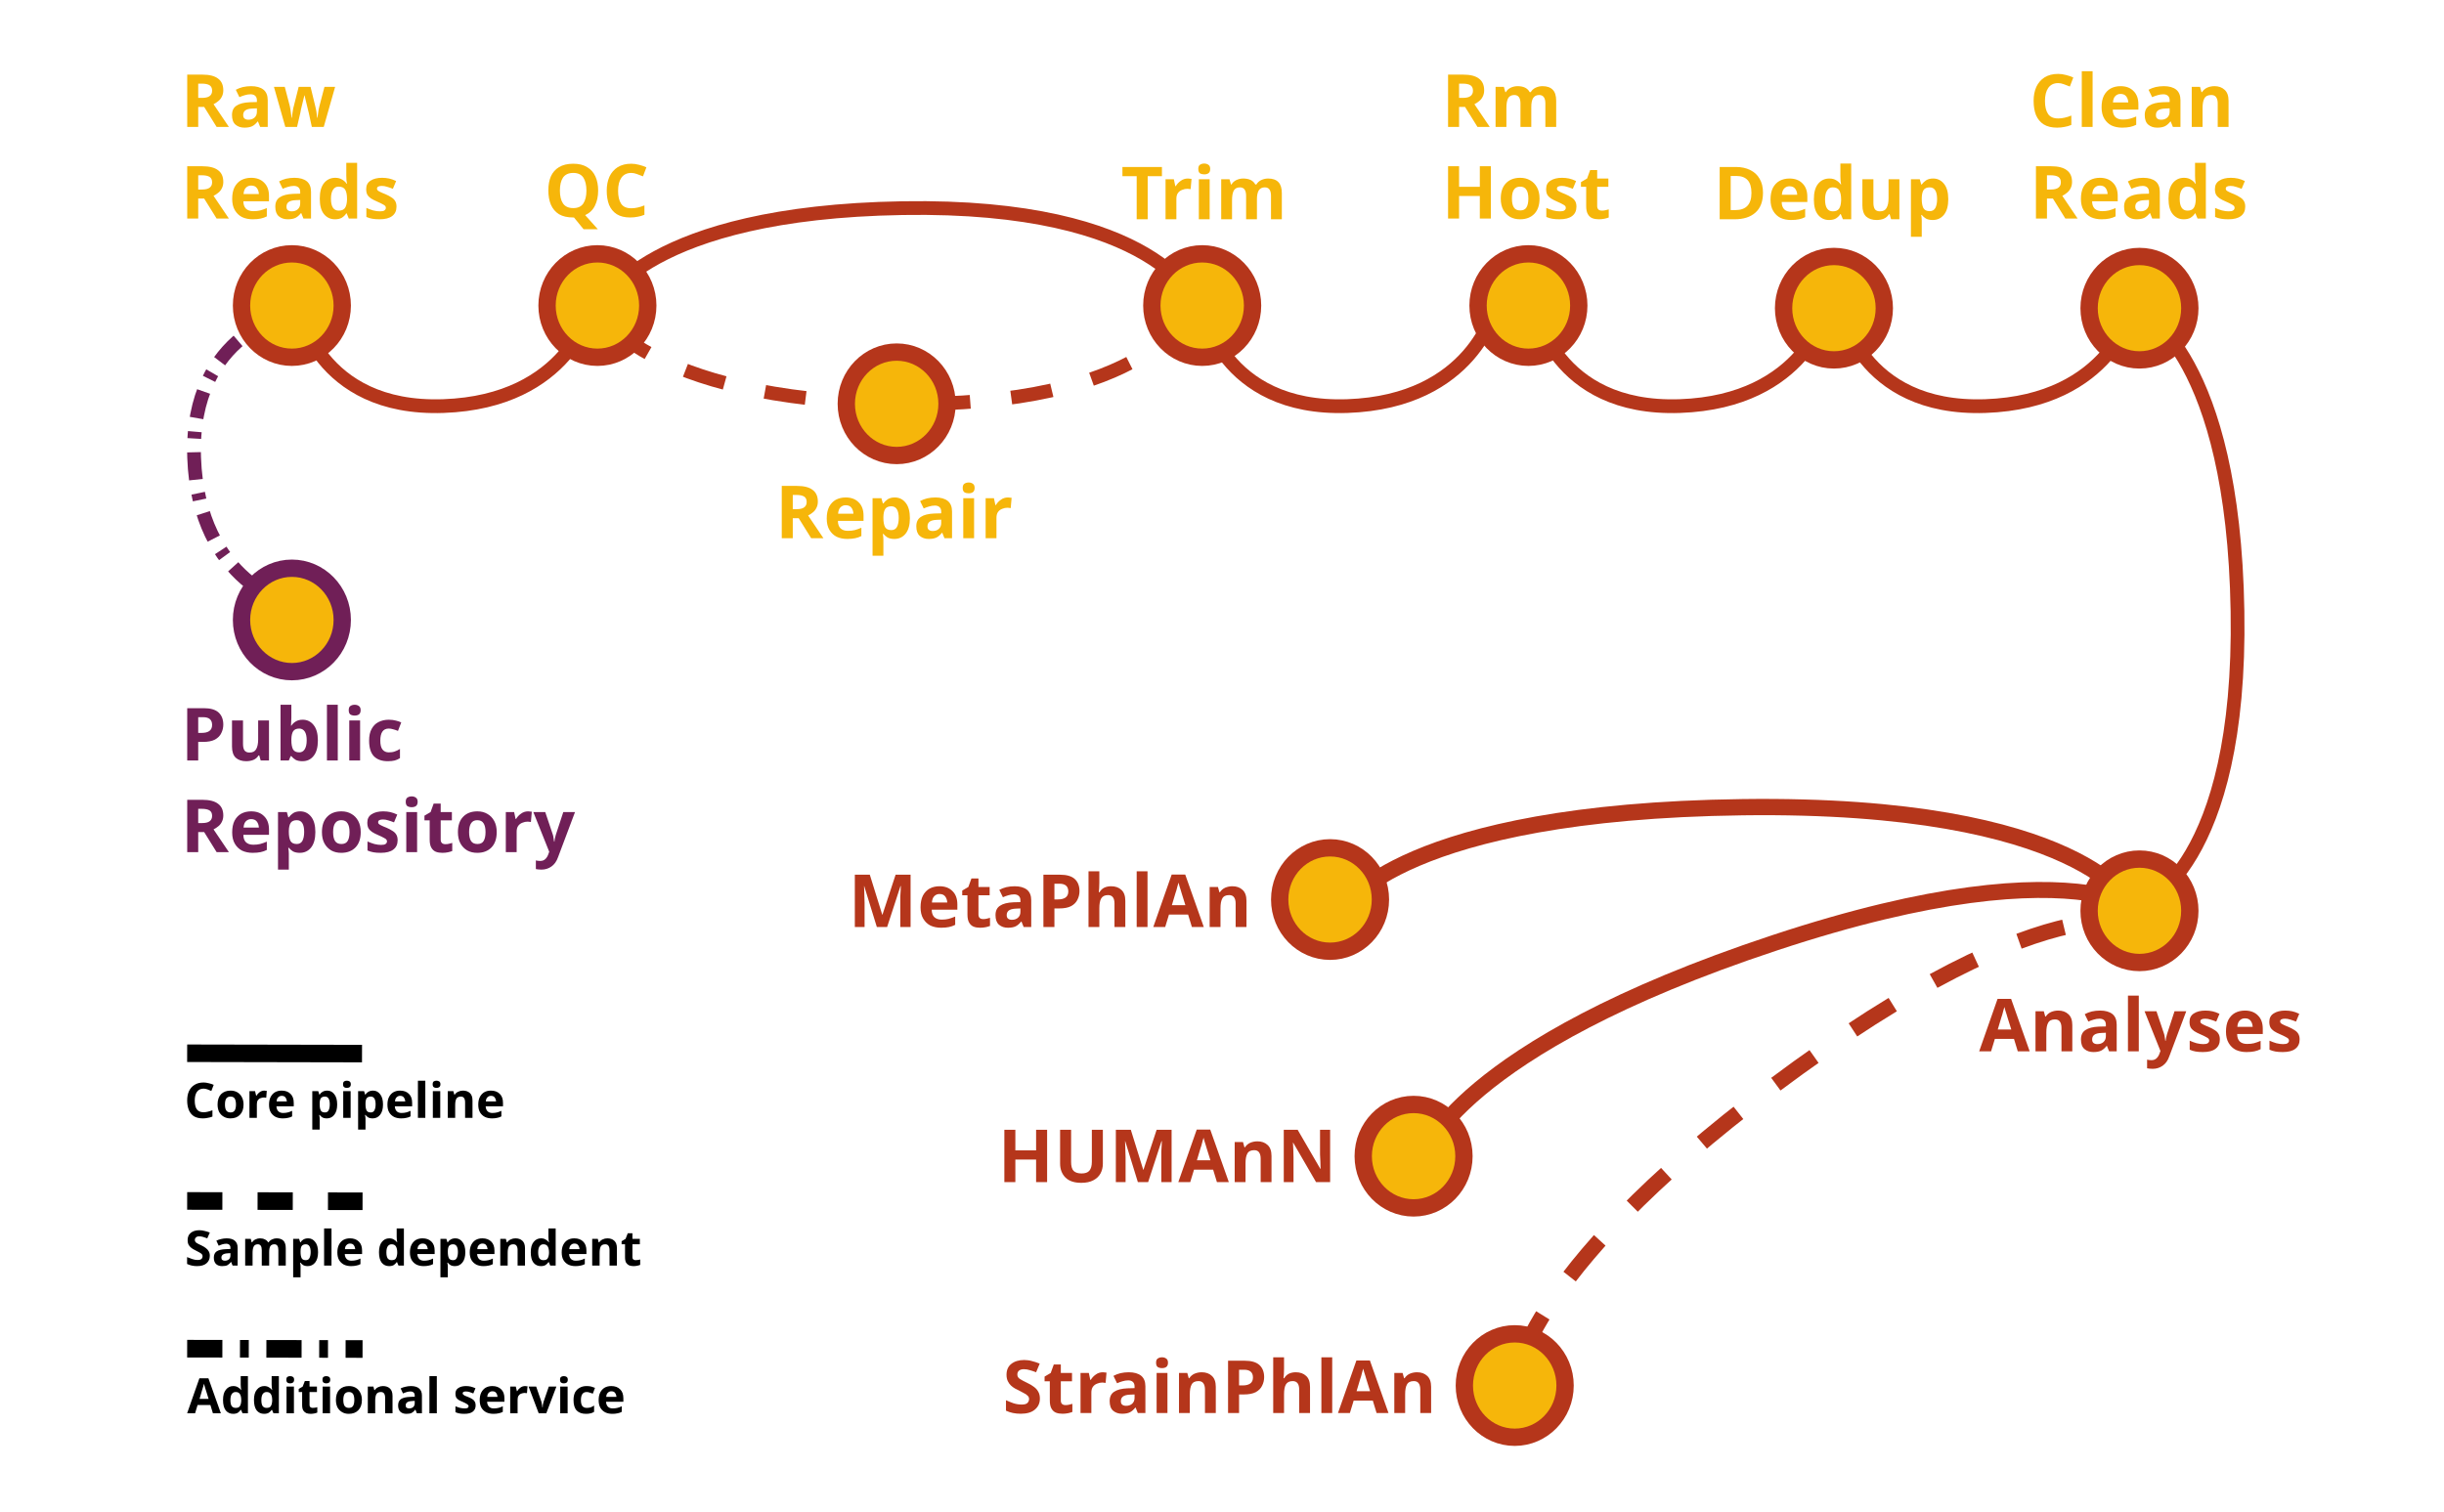
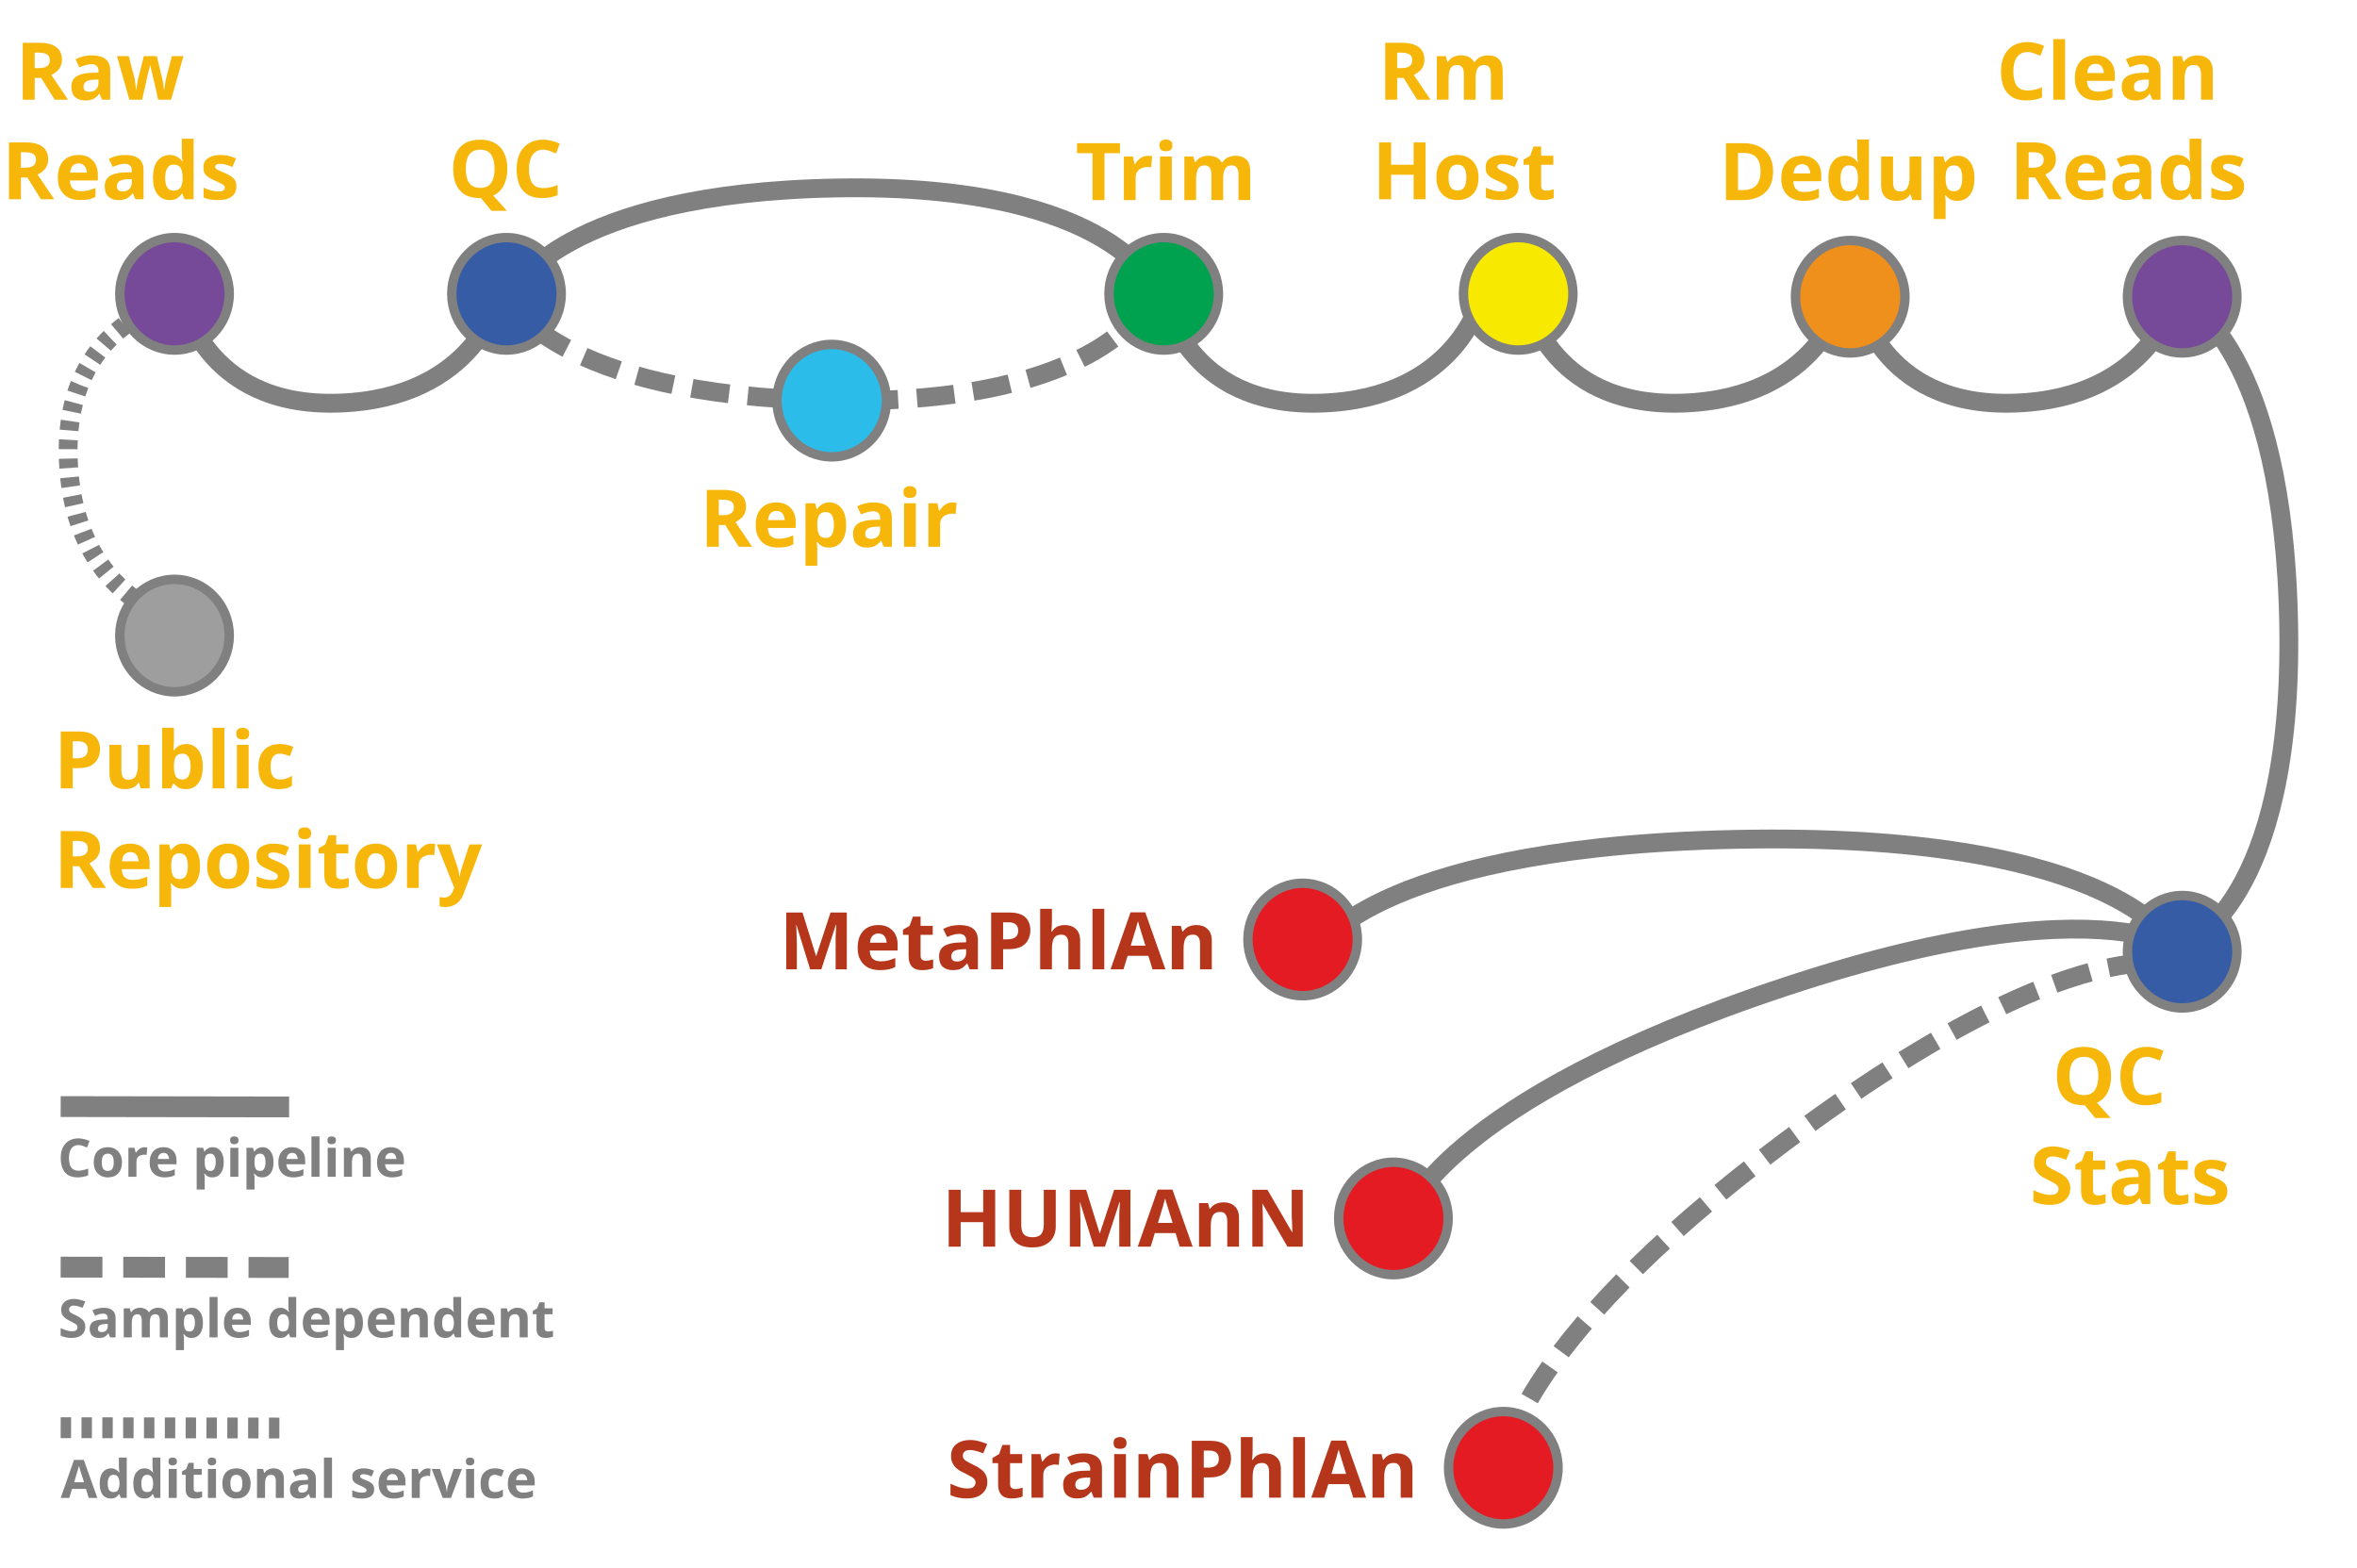
- <svg xmlns="http://www.w3.org/2000/svg" width="211.667mm" height="130.969mm" viewBox="0 0 211.667 130.969" version="1.1" id="svg1" xml:space="preserve">
+ <svg xmlns="http://www.w3.org/2000/svg" width="187.855mm" height="124.946mm" viewBox="0 0 187.855 124.946" version="1.1" id="svg1" xml:space="preserve">
  <defs id="defs1">
    <clipPath clipPathUnits="userSpaceOnUse" id="clipPath2-8">
      <path d="M 0,900 H 1300 V 0 H 0 Z" transform="translate(-473.0861,-407.972)" id="path2-9" />
    </clipPath>
    <clipPath clipPathUnits="userSpaceOnUse" id="clipPath4-7">
      <path d="M 0,900 H 1300 V 0 H 0 Z" id="path4-3" />
    </clipPath>
    <clipPath clipPathUnits="userSpaceOnUse" id="clipPath6-6">
      <path d="M 0,900 H 1300 V 0 H 0 Z" id="path6-1" />
    </clipPath>
    <clipPath clipPathUnits="userSpaceOnUse" id="clipPath6-0-2">
      <path d="M 0,900 H 1300 V 0 H 0 Z" id="path6-9-9" />
    </clipPath>
    <clipPath clipPathUnits="userSpaceOnUse" id="clipPath8-3">
      <path d="M 0,900 H 1300 V 0 H 0 Z" transform="translate(-567.837,-434.6137)" id="path8-1" />
    </clipPath>
    <clipPath clipPathUnits="userSpaceOnUse" id="clipPath10-9">
      <path d="M 0,900 H 1300 V 0 H 0 Z" id="path10-4" />
    </clipPath>
    <clipPath clipPathUnits="userSpaceOnUse" id="clipPath12-7">
      <path d="M 0,900 H 1300 V 0 H 0 Z" transform="translate(-655.4367,-435.0991)" id="path12-8" />
    </clipPath>
    <clipPath clipPathUnits="userSpaceOnUse" id="clipPath14-4">
      <path d="M 0,900 H 1300 V 0 H 0 Z" transform="translate(-696.0299,-469.5563)" id="path14-5" />
    </clipPath>
    <clipPath clipPathUnits="userSpaceOnUse" id="clipPath16-0">
      <path d="M 0,900 H 1300 V 0 H 0 Z" id="path16-3" />
    </clipPath>
    <clipPath clipPathUnits="userSpaceOnUse" id="clipPath18-6">
      <path d="M 0,900 H 1300 V 0 H 0 Z" transform="translate(-802.106,-451.5996)" id="path18-1" />
    </clipPath>
    <clipPath clipPathUnits="userSpaceOnUse" id="clipPath20-0">
      <path d="M 0,900 H 1300 V 0 H 0 Z" transform="translate(-857.7101,-450.5596)" id="path20-6" />
    </clipPath>
    <clipPath clipPathUnits="userSpaceOnUse" id="clipPath2-8-8">
      <path d="M 0,900 H 1300 V 0 H 0 Z" transform="translate(-473.0861,-407.972)" id="path2-9-4" />
    </clipPath>
    <clipPath clipPathUnits="userSpaceOnUse" id="clipPath4-7-8">
      <path d="M 0,900 H 1300 V 0 H 0 Z" id="path4-3-1" />
    </clipPath>
    <clipPath clipPathUnits="userSpaceOnUse" id="clipPath6-6-0">
      <path d="M 0,900 H 1300 V 0 H 0 Z" id="path6-1-3" />
    </clipPath>
    <clipPath clipPathUnits="userSpaceOnUse" id="clipPath6-0-2-0">
      <path d="M 0,900 H 1300 V 0 H 0 Z" id="path6-9-9-4" />
    </clipPath>
  </defs>
-   <g id="layer1" transform="translate(-3.328767,-3.328767)">
-     <text xml:space="preserve" style="font-weight:bold;font-size:6.35px;font-family:sans-serif;-inkscape-font-specification:'sans-serif Bold';text-align:start;writing-mode:lr-tb;direction:ltr;text-anchor:start;fill:#f6b60a;fill-opacity:1;stroke:none;stroke-width:1.5;stroke-dasharray:none;stroke-opacity:1" x="18.965" y="14.324" id="text1">
-       <tspan id="tspan1" style="fill:#f6b60a;fill-opacity:1;stroke:none;stroke-width:1.5" x="18.965" y="14.324">Raw</tspan>
-       <tspan style="fill:#f6b60a;fill-opacity:1;stroke:none;stroke-width:1.5" x="18.965" y="22.261" id="tspan4">Reads</tspan>
+   <g id="layer1" transform="translate(-14.69923,-6.380153)">
+     <text xml:space="preserve" style="font-weight:bold;font-size:6.35px;font-family:sans-serif;-inkscape-font-specification:'sans-serif Bold';text-align:start;writing-mode:lr-tb;direction:ltr;text-anchor:start;fill:#f6b60a;fill-opacity:1;stroke:none;stroke-width:1.5;stroke-dasharray:none;stroke-opacity:1" x="28.442" y="14.324" id="text1">
+       <tspan id="tspan1" style="text-align:center;text-anchor:middle;fill:#f6b60a;fill-opacity:1;stroke:none;stroke-width:1.5" x="28.442" y="14.324">Raw</tspan>
+       <tspan style="text-align:center;text-anchor:middle;fill:#f6b60a;fill-opacity:1;stroke:none;stroke-width:1.5" x="28.442" y="22.261" id="tspan4">Reads</tspan>
    </text>
    <text xml:space="preserve" style="font-weight:bold;font-size:6.35px;font-family:sans-serif;-inkscape-font-specification:'sans-serif Bold';text-align:start;writing-mode:lr-tb;direction:ltr;text-anchor:start;fill:#f6b60a;fill-opacity:1;stroke:none;stroke-width:1.5;stroke-dasharray:none;stroke-opacity:1" x="50.445" y="22.103" id="text1-0">
      <tspan id="tspan1-6" style="fill:#f6b60a;fill-opacity:1;stroke:none;stroke-width:1.5" x="50.445" y="22.103">QC</tspan>
    </text>
-     <text xml:space="preserve" style="font-weight:bold;font-size:6.35px;font-family:sans-serif;-inkscape-font-specification:'sans-serif Bold';text-align:start;writing-mode:lr-tb;direction:ltr;text-anchor:start;fill:#701f57;fill-opacity:1;stroke:none;stroke-width:1.5;stroke-dasharray:none;stroke-opacity:1" x="18.965" y="69.205" id="text1-0-6-7">
-       <tspan id="tspan1-6-8-5" style="fill:#701f57;fill-opacity:1;stroke:none;stroke-width:1.5" x="18.965" y="69.205">Public</tspan>
-       <tspan style="fill:#701f57;fill-opacity:1;stroke:none;stroke-width:1.5" x="18.965" y="77.143" id="tspan1820">Repository</tspan>
+     <text xml:space="preserve" style="font-weight:bold;font-size:6.35px;font-family:sans-serif;-inkscape-font-specification:'sans-serif Bold';text-align:start;writing-mode:lr-tb;direction:ltr;text-anchor:start;fill:#f6b60a;fill-opacity:1;stroke:none;stroke-width:1.5;stroke-dasharray:none;stroke-opacity:1" x="18.965" y="69.205" id="text1-0-6-7">
+       <tspan id="tspan1-6-8-5" style="fill:#f6b60a;fill-opacity:1;stroke:none;stroke-width:1.5" x="18.965" y="69.205">Public</tspan>
+       <tspan style="fill:#f6b60a;fill-opacity:1;stroke:none;stroke-width:1.5" x="18.965" y="77.143" id="tspan1820">Repository</tspan>
    </text>
-     <text xml:space="preserve" style="font-weight:bold;font-size:6.35px;font-family:sans-serif;-inkscape-font-specification:'sans-serif Bold';text-align:start;writing-mode:lr-tb;direction:ltr;text-anchor:start;fill:#f6b60a;fill-opacity:1;stroke:none;stroke-width:1.5;stroke-dasharray:none;stroke-opacity:1" x="179.08" y="14.324" id="text1-0-6-8">
-       <tspan id="tspan1-6-8-1" style="fill:#f6b60a;fill-opacity:1;stroke:none;stroke-width:1.5" x="179.08" y="14.324">Clean</tspan>
-       <tspan style="fill:#f6b60a;fill-opacity:1;stroke:none;stroke-width:1.5" x="179.08" y="22.261" id="tspan5">Reads</tspan>
+     <text xml:space="preserve" style="font-weight:bold;font-size:6.35px;font-family:sans-serif;-inkscape-font-specification:'sans-serif Bold';text-align:start;writing-mode:lr-tb;direction:ltr;text-anchor:start;fill:#f6b60a;fill-opacity:1;stroke:none;stroke-width:1.5;stroke-dasharray:none;stroke-opacity:1" x="188.456" y="14.324" id="text1-0-6-8">
+       <tspan id="tspan1-6-8-1" style="text-align:center;text-anchor:middle;fill:#f6b60a;fill-opacity:1;stroke:none;stroke-width:1.5" x="188.456" y="14.324">Clean</tspan>
+       <tspan style="text-align:center;text-anchor:middle;fill:#f6b60a;fill-opacity:1;stroke:none;stroke-width:1.5" x="188.456" y="22.261" id="tspan5">Reads</tspan>
    </text>
    <text xml:space="preserve" style="font-weight:bold;font-size:6.35px;font-family:sans-serif;-inkscape-font-specification:'sans-serif Bold';text-align:start;writing-mode:lr-tb;direction:ltr;text-anchor:start;fill:#b5361b;fill-opacity:1;stroke:none;stroke-width:1.5;stroke-dasharray:none;stroke-opacity:1" x="76.786" y="83.633" id="text1-0-6-8-5">
      <tspan id="tspan1-6-8-1-7" style="fill:#b5361b;fill-opacity:1;stroke:none;stroke-width:1.5" x="76.786" y="83.633">MetaPhlAn</tspan>
    </text>
    <text xml:space="preserve" style="font-weight:bold;font-size:6.35px;font-family:sans-serif;-inkscape-font-specification:'sans-serif Bold';text-align:start;writing-mode:lr-tb;direction:ltr;text-anchor:start;fill:#b5361b;fill-opacity:1;stroke:none;stroke-width:1.5;stroke-dasharray:none;stroke-opacity:1" x="89.735" y="105.73" id="text1-0-6-8-5-9">
      <tspan id="tspan1-6-8-1-7-7" style="fill:#b5361b;fill-opacity:1;stroke:none;stroke-width:1.5" x="89.735" y="105.73">HUMAnN</tspan>
    </text>
    <text xml:space="preserve" style="font-weight:bold;font-size:6.35px;font-family:sans-serif;-inkscape-font-specification:'sans-serif Bold';text-align:start;writing-mode:lr-tb;direction:ltr;text-anchor:start;fill:#b5361b;fill-opacity:1;stroke:none;stroke-width:1.5;stroke-dasharray:none;stroke-opacity:1" x="90.156" y="125.735" id="text1-0-6-8-5-9-3">
      <tspan id="tspan1-6-8-1-7-7-1" style="fill:#b5361b;fill-opacity:1;stroke:none;stroke-width:1.5" x="90.156" y="125.735">StrainPhlAn</tspan>
    </text>
    <text xml:space="preserve" style="font-weight:bold;font-size:6.35px;font-family:sans-serif;-inkscape-font-specification:'sans-serif Bold';text-align:start;writing-mode:lr-tb;direction:ltr;text-anchor:start;fill:#f6b60a;fill-opacity:1;stroke:none;stroke-width:1.5;stroke-dasharray:none;stroke-opacity:1" x="70.458" y="49.952" id="text1-0-1">
      <tspan id="tspan1-6-5" style="fill:#f6b60a;fill-opacity:1;stroke:none;stroke-width:1.5" x="70.458" y="49.952">Repair</tspan>
    </text>
-     <text xml:space="preserve" style="font-weight:bold;font-size:6.35px;font-family:sans-serif;-inkscape-font-specification:'sans-serif Bold';text-align:start;writing-mode:lr-tb;direction:ltr;text-anchor:start;fill:#f6b60a;fill-opacity:1;stroke:none;stroke-width:1.5;stroke-dasharray:none;stroke-opacity:1" x="128.166" y="14.324" id="text1-0-1-5-5">
-       <tspan id="tspan1-6-5-6-2" style="fill:#f6b60a;fill-opacity:1;stroke:none;stroke-width:1.5" x="128.166" y="14.324">Rm</tspan>
-       <tspan style="fill:#f6b60a;fill-opacity:1;stroke:none;stroke-width:1.5" x="128.166" y="22.261" id="tspan2">Host</tspan>
+     <text xml:space="preserve" style="font-weight:bold;font-size:6.35px;font-family:sans-serif;-inkscape-font-specification:'sans-serif Bold';text-align:start;writing-mode:lr-tb;direction:ltr;text-anchor:start;fill:#f6b60a;fill-opacity:1;stroke:none;stroke-width:1.5;stroke-dasharray:none;stroke-opacity:1" x="135.516" y="14.324" id="text1-0-1-5-5">
+       <tspan id="tspan1-6-5-6-2" style="text-align:center;text-anchor:middle;fill:#f6b60a;fill-opacity:1;stroke:none;stroke-width:1.5" x="135.516" y="14.324">Rm</tspan>
+       <tspan style="text-align:center;text-anchor:middle;fill:#f6b60a;fill-opacity:1;stroke:none;stroke-width:1.5" x="135.516" y="22.261" id="tspan2">Host</tspan>
    </text>
    <text xml:space="preserve" style="font-weight:bold;font-size:6.35px;font-family:sans-serif;-inkscape-font-specification:'sans-serif Bold';text-align:start;writing-mode:lr-tb;direction:ltr;text-anchor:start;fill:#f6b60a;fill-opacity:1;stroke:none;stroke-width:1.5;stroke-dasharray:none;stroke-opacity:1" x="151.686" y="22.325" id="text3">
      <tspan id="tspan3" style="fill:#f6b60a;fill-opacity:1;stroke-width:1.5" x="151.686" y="22.325">Dedup</tspan>
    </text>
-     <text xml:space="preserve" style="font-weight:bold;font-size:6.35px;font-family:sans-serif;-inkscape-font-specification:'sans-serif Bold';text-align:start;writing-mode:lr-tb;direction:ltr;text-anchor:start;fill:#b5361b;fill-opacity:1;stroke:none;stroke-width:1.5;stroke-dasharray:none;stroke-opacity:1" x="174.74" y="94.401" id="text3-9">
-       <tspan id="tspan3-2" style="fill:#b5361b;fill-opacity:1;stroke-width:1.5" x="174.74" y="94.401">Analyses</tspan>
+     <text xml:space="preserve" style="font-weight:bold;font-size:6.35px;font-family:sans-serif;-inkscape-font-specification:'sans-serif Bold';text-align:start;writing-mode:lr-tb;direction:ltr;text-anchor:start;fill:#f6b60a;fill-opacity:1;stroke:none;stroke-width:1.5;stroke-dasharray:none;stroke-opacity:1" x="188.596" y="94.401" id="text3-9">
+       <tspan id="tspan3-2" style="text-align:center;text-anchor:middle;fill:#f6b60a;fill-opacity:1;stroke-width:1.5" x="188.596" y="94.401">QC</tspan>
+       <tspan style="text-align:center;text-anchor:middle;fill:#f6b60a;fill-opacity:1;stroke-width:1.5" x="188.596" y="102.338" id="tspan16119">Stats</tspan>
    </text>
-     <path style="fill:none;stroke:#b5361b;stroke-width:1.191;stroke-dasharray:none;stroke-opacity:1" d="m 29.194,29.98 c 0,0 1.587,8.906 12.524,8.526 10.937,-0.38 12.769,-8.526 12.769,-8.526" id="path3-4-8-4-7" />
-     <path style="fill:none;stroke:#701f57;stroke-width:1.191;stroke-dasharray:2.382, 1.191, 0.595, 1.191;stroke-dashoffset:0;stroke-opacity:1" d="m 28.668,30.436 c 0,0 -8.906,1.587 -8.526,12.524 0.38,10.937 8.526,12.769 8.526,12.769" id="path3-4-8-4-7-2" />
-     <path style="fill:none;stroke:#b5361b;stroke-width:1.19;stroke-dasharray:3.57, 3.57;stroke-dashoffset:0;stroke-opacity:1" d="m 106.351,30.07 c 0,0 -3.217,8.604 -25.393,8.236 C 58.783,37.939 55.068,30.07 55.068,30.07" id="path3-4-8-4-7-93-6" />
-     <path style="fill:none;stroke:#b5361b;stroke-width:1.19;stroke-dasharray:none;stroke-dashoffset:0;stroke-opacity:1" d="m 106.889,29.595 c 0,0 -3.217,-8.604 -25.393,-8.236 -22.176,0.368 -25.891,8.236 -25.891,8.236" id="path3-4-8-4-7-93-6-0" />
-     <path style="fill:none;stroke:#b5361b;stroke-width:1.19;stroke-dasharray:none;stroke-dashoffset:0;stroke-opacity:1" d="m 188.875,81.671 c 0,0 8.604,-3.217 8.236,-25.393 -0.368,-22.176 -8.236,-25.891 -8.236,-25.891" id="path3-4-8-4-7-93-6-0-8" />
-     <path style="fill:none;stroke:#b5361b;stroke-width:1.191;stroke-dasharray:none;stroke-opacity:1" d="m 107.49,29.98 c 0,0 1.587,8.906 12.524,8.526 10.937,-0.38 12.769,-8.526 12.769,-8.526" id="path3-4-8-4-7-9" />
-     <path style="fill:none;stroke:#b5361b;stroke-width:1.409;stroke-dasharray:none;stroke-dashoffset:0;stroke-opacity:1" d="m 188.007,81.839 c 0,0 -4.276,-8.969 -33.756,-8.586 -29.479,0.383 -34.417,8.586 -34.417,8.586" id="path3-4-8-4-7-0-9-4" />
-     <path style="fill:none;stroke:#b5361b;stroke-width:1.385;stroke-dasharray:none;stroke-dashoffset:0;stroke-opacity:1" d="m 190.582,83.219 c 0,0 -5.968,-7.349 -33.554,1.781 -27.586,9.13 -30.434,18.482 -30.434,18.482" id="path3-4-8-4-7-0-9-4-3" />
-     <path style="fill:none;stroke:#b5361b;stroke-width:1.361;stroke-dasharray:4.084, 4.084;stroke-dashoffset:0;stroke-opacity:1" d="m 190.085,83.834 c 0,0 -7.137,-5.265 -30.988,11.966 -23.852,17.231 -24.532,27.119 -24.532,27.119" id="path3-4-8-4-7-0-9-4-3-0" />
-     <ellipse style="fill:#f6b60a;fill-opacity:1;stroke:#b5361b;stroke-width:1.5;stroke-dasharray:none;stroke-opacity:1" id="path1-62" cx="28.608" cy="29.797" rx="4.362" ry="4.48" />
-     <ellipse style="fill:#f6b60a;fill-opacity:1;stroke:#b5361b;stroke-width:1.5;stroke-dasharray:none;stroke-opacity:1" id="path1-3" cx="55.068" cy="29.797" rx="4.362" ry="4.48" />
-     <ellipse style="fill:#f6b60a;fill-opacity:1;stroke:#b5361b;stroke-width:1.5;stroke-dasharray:none;stroke-opacity:1" id="path1-3-6" cx="107.447" cy="29.797" rx="4.362" ry="4.48" />
-     <ellipse style="fill:#f6b60a;fill-opacity:1;stroke:#b5361b;stroke-width:1.5;stroke-dasharray:none;stroke-opacity:1" id="path1-3-6-2" cx="80.986" cy="38.308" rx="4.362" ry="4.48" />
-     <ellipse style="fill:#f6b60a;fill-opacity:1;stroke:#b5361b;stroke-width:1.5;stroke-dasharray:none;stroke-opacity:1" id="path1-18" cx="134.513" cy="123.353" rx="4.362" ry="4.48" />
-     <ellipse style="fill:#f6b60a;fill-opacity:1;stroke:#701f57;stroke-width:1.5;stroke-dasharray:none;stroke-opacity:1" id="path1-18-6" cx="28.608" cy="57.032" rx="4.362" ry="4.48" />
-     <ellipse style="fill:#f6b60a;fill-opacity:1;stroke:#b5361b;stroke-width:1.5;stroke-dasharray:none;stroke-opacity:1" id="path1-6" cx="125.755" cy="103.485" rx="4.362" ry="4.48" />
-     <ellipse style="fill:#f6b60a;fill-opacity:1;stroke:#b5361b;stroke-width:1.5;stroke-dasharray:none;stroke-opacity:1" id="path1-19" cx="118.521" cy="81.252" rx="4.362" ry="4.48" />
-     <text xml:space="preserve" style="font-weight:bold;font-size:4.233px;font-family:sans-serif;-inkscape-font-specification:'sans-serif Bold';text-align:start;writing-mode:lr-tb;direction:ltr;text-anchor:start;fill:#000000;stroke:none;stroke-width:1.5;stroke-dasharray:none;stroke-opacity:1" x="19.291" y="100.161" id="text1-0-6-8-0">
-       <tspan id="tspan1-6-8-1-4" style="font-size:4.233px;fill:#000000;stroke:none;stroke-width:1.5" x="19.291" y="100.161">Core pipeline</tspan>
+     <path style="fill:none;stroke:#808080;stroke-width:1.5;stroke-dasharray:none;stroke-opacity:1" d="m 29.194,29.98 c 0,0 1.587,8.906 12.524,8.526 10.937,-0.38 12.769,-8.526 12.769,-8.526" id="path3-4-8-4-7" />
+     <path style="fill:none;stroke:#808080;stroke-width:1.5;stroke-dasharray:0.75, 0.75;stroke-dashoffset:0;stroke-opacity:1" d="m 28.668,30.436 c 0,0 -8.906,1.587 -8.526,12.524 0.38,10.937 8.526,12.769 8.526,12.769" id="path3-4-8-4-7-2" />
+     <path style="fill:none;stroke:#808080;stroke-width:1.5;stroke-dasharray:3, 1.5;stroke-dashoffset:0;stroke-opacity:1" d="m 106.351,30.07 c 0,0 -3.217,8.604 -25.393,8.236 C 58.783,37.939 55.068,30.07 55.068,30.07" id="path3-4-8-4-7-93-6" />
+     <path style="fill:none;stroke:#808080;stroke-width:1.5;stroke-dasharray:none;stroke-dashoffset:0;stroke-opacity:1" d="m 106.889,29.595 c 0,0 -3.217,-8.604 -25.393,-8.236 -22.176,0.368 -25.891,8.236 -25.891,8.236" id="path3-4-8-4-7-93-6-0" />
+     <path style="fill:none;stroke:#808080;stroke-width:1.5;stroke-dasharray:none;stroke-dashoffset:0;stroke-opacity:1" d="m 188.875,81.671 c 0,0 8.604,-3.217 8.236,-25.393 -0.368,-22.176 -8.236,-25.891 -8.236,-25.891" id="path3-4-8-4-7-93-6-0-8" />
+     <path style="fill:none;stroke:#808080;stroke-width:1.5;stroke-dasharray:none;stroke-opacity:1" d="m 107.49,29.98 c 0,0 1.587,8.906 12.524,8.526 10.937,-0.38 12.769,-8.526 12.769,-8.526" id="path3-4-8-4-7-9" />
+     <path style="fill:none;stroke:#808080;stroke-width:1.5;stroke-dasharray:none;stroke-dashoffset:0;stroke-opacity:1" d="m 188.007,81.839 c 0,0 -4.276,-8.969 -33.756,-8.586 -29.479,0.383 -34.417,8.586 -34.417,8.586" id="path3-4-8-4-7-0-9-4" />
+     <path style="fill:none;stroke:#808080;stroke-width:1.5;stroke-dasharray:none;stroke-dashoffset:0;stroke-opacity:1" d="m 190.582,83.219 c 0,0 -5.968,-7.349 -33.554,1.781 -27.586,9.13 -30.434,18.482 -30.434,18.482" id="path3-4-8-4-7-0-9-4-3" />
+     <path style="fill:none;stroke:#808080;stroke-width:1.5;stroke-dasharray:3, 1.5;stroke-dashoffset:0;stroke-opacity:1" d="m 190.085,83.834 c 0,0 -7.137,-5.265 -30.988,11.966 -23.852,17.231 -24.532,27.119 -24.532,27.119" id="path3-4-8-4-7-0-9-4-3-0" />
+     <ellipse style="fill:#774999;fill-opacity:1;stroke:#808080;stroke-width:0.75;stroke-dasharray:none;stroke-opacity:1" id="path1-62" cx="28.608" cy="29.797" rx="4.362" ry="4.48" />
+     <ellipse style="fill:#355ca5;fill-opacity:1;stroke:#808080;stroke-width:0.75;stroke-dasharray:none;stroke-opacity:1" id="path1-3" cx="55.068" cy="29.797" rx="4.362" ry="4.48" />
+     <ellipse style="fill:#00a14f;fill-opacity:1;stroke:#808080;stroke-width:0.75;stroke-dasharray:none;stroke-opacity:1" id="path1-3-6" cx="107.447" cy="29.797" rx="4.362" ry="4.48" />
+     <ellipse style="fill:#2bbcea;fill-opacity:1;stroke:#808080;stroke-width:0.75;stroke-dasharray:none;stroke-opacity:1" id="path1-3-6-2" cx="80.986" cy="38.308" rx="4.362" ry="4.48" />
+     <ellipse style="fill:#e41b22;fill-opacity:1;stroke:#808080;stroke-width:0.75;stroke-dasharray:none;stroke-opacity:1" id="path1-18" cx="134.513" cy="123.353" rx="4.362" ry="4.48" />
+     <ellipse style="fill:#9e9e9e;fill-opacity:1;stroke:#808080;stroke-width:0.75;stroke-dasharray:none;stroke-opacity:1" id="path1-18-6" cx="28.608" cy="57.032" rx="4.362" ry="4.48" />
+     <ellipse style="fill:#e41b22;fill-opacity:1;stroke:#808080;stroke-width:0.75;stroke-dasharray:none;stroke-opacity:1" id="path1-6" cx="125.755" cy="103.485" rx="4.362" ry="4.48" />
+     <ellipse style="fill:#e41b22;fill-opacity:1;stroke:#808080;stroke-width:0.75;stroke-dasharray:none;stroke-opacity:1" id="path1-19" cx="118.521" cy="81.252" rx="4.362" ry="4.48" />
+     <text xml:space="preserve" style="font-weight:bold;font-size:4.233px;font-family:sans-serif;-inkscape-font-specification:'sans-serif Bold';text-align:start;writing-mode:lr-tb;direction:ltr;text-anchor:start;fill:#808080;fill-opacity:1;stroke:none;stroke-width:1.5;stroke-dasharray:none;stroke-opacity:1" x="19.291" y="100.161" id="text1-0-6-8-0">
+       <tspan id="tspan1-6-8-1-4" style="font-size:4.233px;fill:#808080;fill-opacity:1;stroke:none;stroke-width:1.5" x="19.291" y="100.161">Core pipeline</tspan>
    </text>
-     <path style="fill:none;stroke:#000000;stroke-width:1.517;stroke-dasharray:none;stroke-dashoffset:0;stroke-opacity:1" d="M 19.538,94.568 34.682,94.598" id="path3" />
-     <text xml:space="preserve" style="font-weight:bold;font-size:4.233px;font-family:sans-serif;-inkscape-font-specification:'sans-serif Bold';text-align:start;writing-mode:lr-tb;direction:ltr;text-anchor:start;fill:#000000;stroke:none;stroke-width:1.5;stroke-dasharray:none;stroke-opacity:1" x="19.342" y="112.959" id="text1-0-6-8-0-7">
-       <tspan id="tspan1-6-8-1-4-7" style="font-size:4.233px;fill:#000000;stroke:none;stroke-width:1.5" x="19.342" y="112.959">Sample dependent</tspan>
+     <path style="fill:none;stroke:#808080;stroke-width:1.659;stroke-dasharray:none;stroke-dashoffset:0;stroke-opacity:1" d="m 19.535,94.568 18.207,0.029" id="path3" />
+     <text xml:space="preserve" style="font-weight:bold;font-size:4.233px;font-family:sans-serif;-inkscape-font-specification:'sans-serif Bold';text-align:start;writing-mode:lr-tb;direction:ltr;text-anchor:start;fill:#808080;fill-opacity:1;stroke:none;stroke-width:1.5;stroke-dasharray:none;stroke-opacity:1" x="19.342" y="112.959" id="text1-0-6-8-0-7">
+       <tspan id="tspan1-6-8-1-4-7" style="font-size:4.233px;fill:#808080;fill-opacity:1;stroke:none;stroke-width:1.5" x="19.342" y="112.959">Sample dependent</tspan>
    </text>
-     <path style="fill:none;stroke:#000000;stroke-width:1.525;stroke-dasharray:3.049, 3.049;stroke-dashoffset:0;stroke-opacity:1" d="m 19.538,107.363 15.19,0.029" id="path3-3" />
-     <text xml:space="preserve" style="font-weight:bold;font-size:4.233px;font-family:sans-serif;-inkscape-font-specification:'sans-serif Bold';text-align:start;writing-mode:lr-tb;direction:ltr;text-anchor:start;fill:#000000;fill-opacity:1;stroke:none;stroke-width:1.5;stroke-dasharray:none;stroke-opacity:1" x="19.537" y="125.756" id="text1-0-6-8-0-7-5">
-       <tspan id="tspan1-6-8-1-4-7-6" style="font-size:4.233px;fill:#000000;fill-opacity:1;stroke:none;stroke-width:1.5" x="19.537" y="125.756">Additional service</tspan>
+     <path style="fill:none;stroke:#808080;stroke-width:1.664;stroke-dasharray:3.327, 1.664;stroke-dashoffset:0;stroke-opacity:1" d="m 19.534,107.363 18.173,0.029" id="path3-3" />
+     <text xml:space="preserve" style="font-weight:bold;font-size:4.233px;font-family:sans-serif;-inkscape-font-specification:'sans-serif Bold';text-align:start;writing-mode:lr-tb;direction:ltr;text-anchor:start;fill:#808080;fill-opacity:1;stroke:none;stroke-width:1.5;stroke-dasharray:none;stroke-opacity:1" x="19.537" y="125.756" id="text1-0-6-8-0-7-5">
+       <tspan id="tspan1-6-8-1-4-7-6" style="font-size:4.233px;fill:#808080;fill-opacity:1;stroke:none;stroke-width:1.5" x="19.537" y="125.756">Additional service</tspan>
    </text>
-     <path style="fill:#222222;fill-opacity:1;stroke:#000000;stroke-width:1.525;stroke-dasharray:3.049, 1.525, 0.762, 1.525;stroke-dashoffset:0;stroke-opacity:1" d="m 19.538,120.16 15.19,0.029" id="path3-3-3" />
+     <path style="fill:#222222;fill-opacity:1;stroke:#808080;stroke-width:1.661;stroke-dasharray:0.83, 0.83;stroke-dashoffset:0;stroke-opacity:1" d="m 19.535,120.16 18.095,0.028" id="path3-3-3" />
    <text xml:space="preserve" style="font-weight:bold;font-size:6.35px;font-family:sans-serif;-inkscape-font-specification:'sans-serif Bold';text-align:start;writing-mode:lr-tb;direction:ltr;text-anchor:start;fill:#f6b60a;fill-opacity:1;stroke:none;stroke-width:1.5;stroke-dasharray:none;stroke-opacity:1" x="100.414" y="22.325" id="text1-0-1-5">
      <tspan id="tspan1-6-5-6" style="fill:#f6b60a;fill-opacity:1;stroke:none;stroke-width:1.5" x="100.414" y="22.325">Trim</tspan>
      <tspan style="fill:#f6b60a;fill-opacity:1;stroke:none;stroke-width:1.5" x="100.414" y="30.262" id="tspan6" />
    </text>
-     <path style="fill:none;stroke:#b5361b;stroke-width:1.191;stroke-dasharray:none;stroke-opacity:1" d="m 136.286,29.98 c 0,0 1.587,8.906 12.524,8.526 10.937,-0.38 12.769,-8.526 12.769,-8.526" id="path3-4-8-4-7-9-2" />
-     <ellipse style="fill:#f6b60a;fill-opacity:1;stroke:#b5361b;stroke-width:1.5;stroke-dasharray:none;stroke-opacity:1" id="path1-3-7" cx="135.7" cy="29.797" rx="4.362" ry="4.48" />
-     <path style="fill:none;stroke:#b5361b;stroke-width:1.191;stroke-dasharray:none;stroke-opacity:1" d="m 162.747,29.98 c 0,0 1.587,8.906 12.524,8.526 10.937,-0.38 12.769,-8.526 12.769,-8.526" id="path3-4-8-4-7-9-2-6" />
-     <ellipse style="fill:#f6b60a;fill-opacity:1;stroke:#b5361b;stroke-width:1.5;stroke-dasharray:none;stroke-opacity:1" id="path1-22-0-1" cx="188.621" cy="30.026" rx="4.362" ry="4.48" />
-     <ellipse style="fill:#f6b60a;fill-opacity:1;stroke:#b5361b;stroke-width:1.5;stroke-dasharray:none;stroke-opacity:1" id="path1-22-7" cx="188.621" cy="82.228" rx="4.362" ry="4.48" />
-     <ellipse style="fill:#f6b60a;fill-opacity:1;stroke:#b5361b;stroke-width:1.5;stroke-dasharray:none;stroke-opacity:1" id="path1-22-0" cx="162.161" cy="30.026" rx="4.362" ry="4.48" />
+     <path style="fill:none;stroke:#808080;stroke-width:1.5;stroke-dasharray:none;stroke-opacity:1" d="m 136.286,29.98 c 0,0 1.587,8.906 12.524,8.526 10.937,-0.38 12.769,-8.526 12.769,-8.526" id="path3-4-8-4-7-9-2" />
+     <ellipse style="fill:#f7ea00;fill-opacity:1;stroke:#808080;stroke-width:0.75;stroke-dasharray:none;stroke-opacity:1" id="path1-3-7" cx="135.7" cy="29.797" rx="4.362" ry="4.48" />
+     <path style="fill:none;stroke:#808080;stroke-width:1.5;stroke-dasharray:none;stroke-opacity:1" d="m 162.747,29.98 c 0,0 1.587,8.906 12.524,8.526 10.937,-0.38 12.769,-8.526 12.769,-8.526" id="path3-4-8-4-7-9-2-6" />
+     <ellipse style="fill:#774999;fill-opacity:1;stroke:#808080;stroke-width:0.75;stroke-dasharray:none;stroke-opacity:1" id="path1-22-0-1" cx="188.621" cy="30.026" rx="4.362" ry="4.48" />
+     <ellipse style="fill:#355ca5;fill-opacity:1;stroke:#808080;stroke-width:0.75;stroke-dasharray:none;stroke-opacity:1" id="path1-22-7" cx="188.621" cy="82.228" rx="4.362" ry="4.48" />
+     <ellipse style="fill:#ef8f1c;fill-opacity:1;stroke:#808080;stroke-width:0.75;stroke-dasharray:none;stroke-opacity:1" id="path1-22-0" cx="162.161" cy="30.026" rx="4.362" ry="4.48" />
  </g>
</svg>
